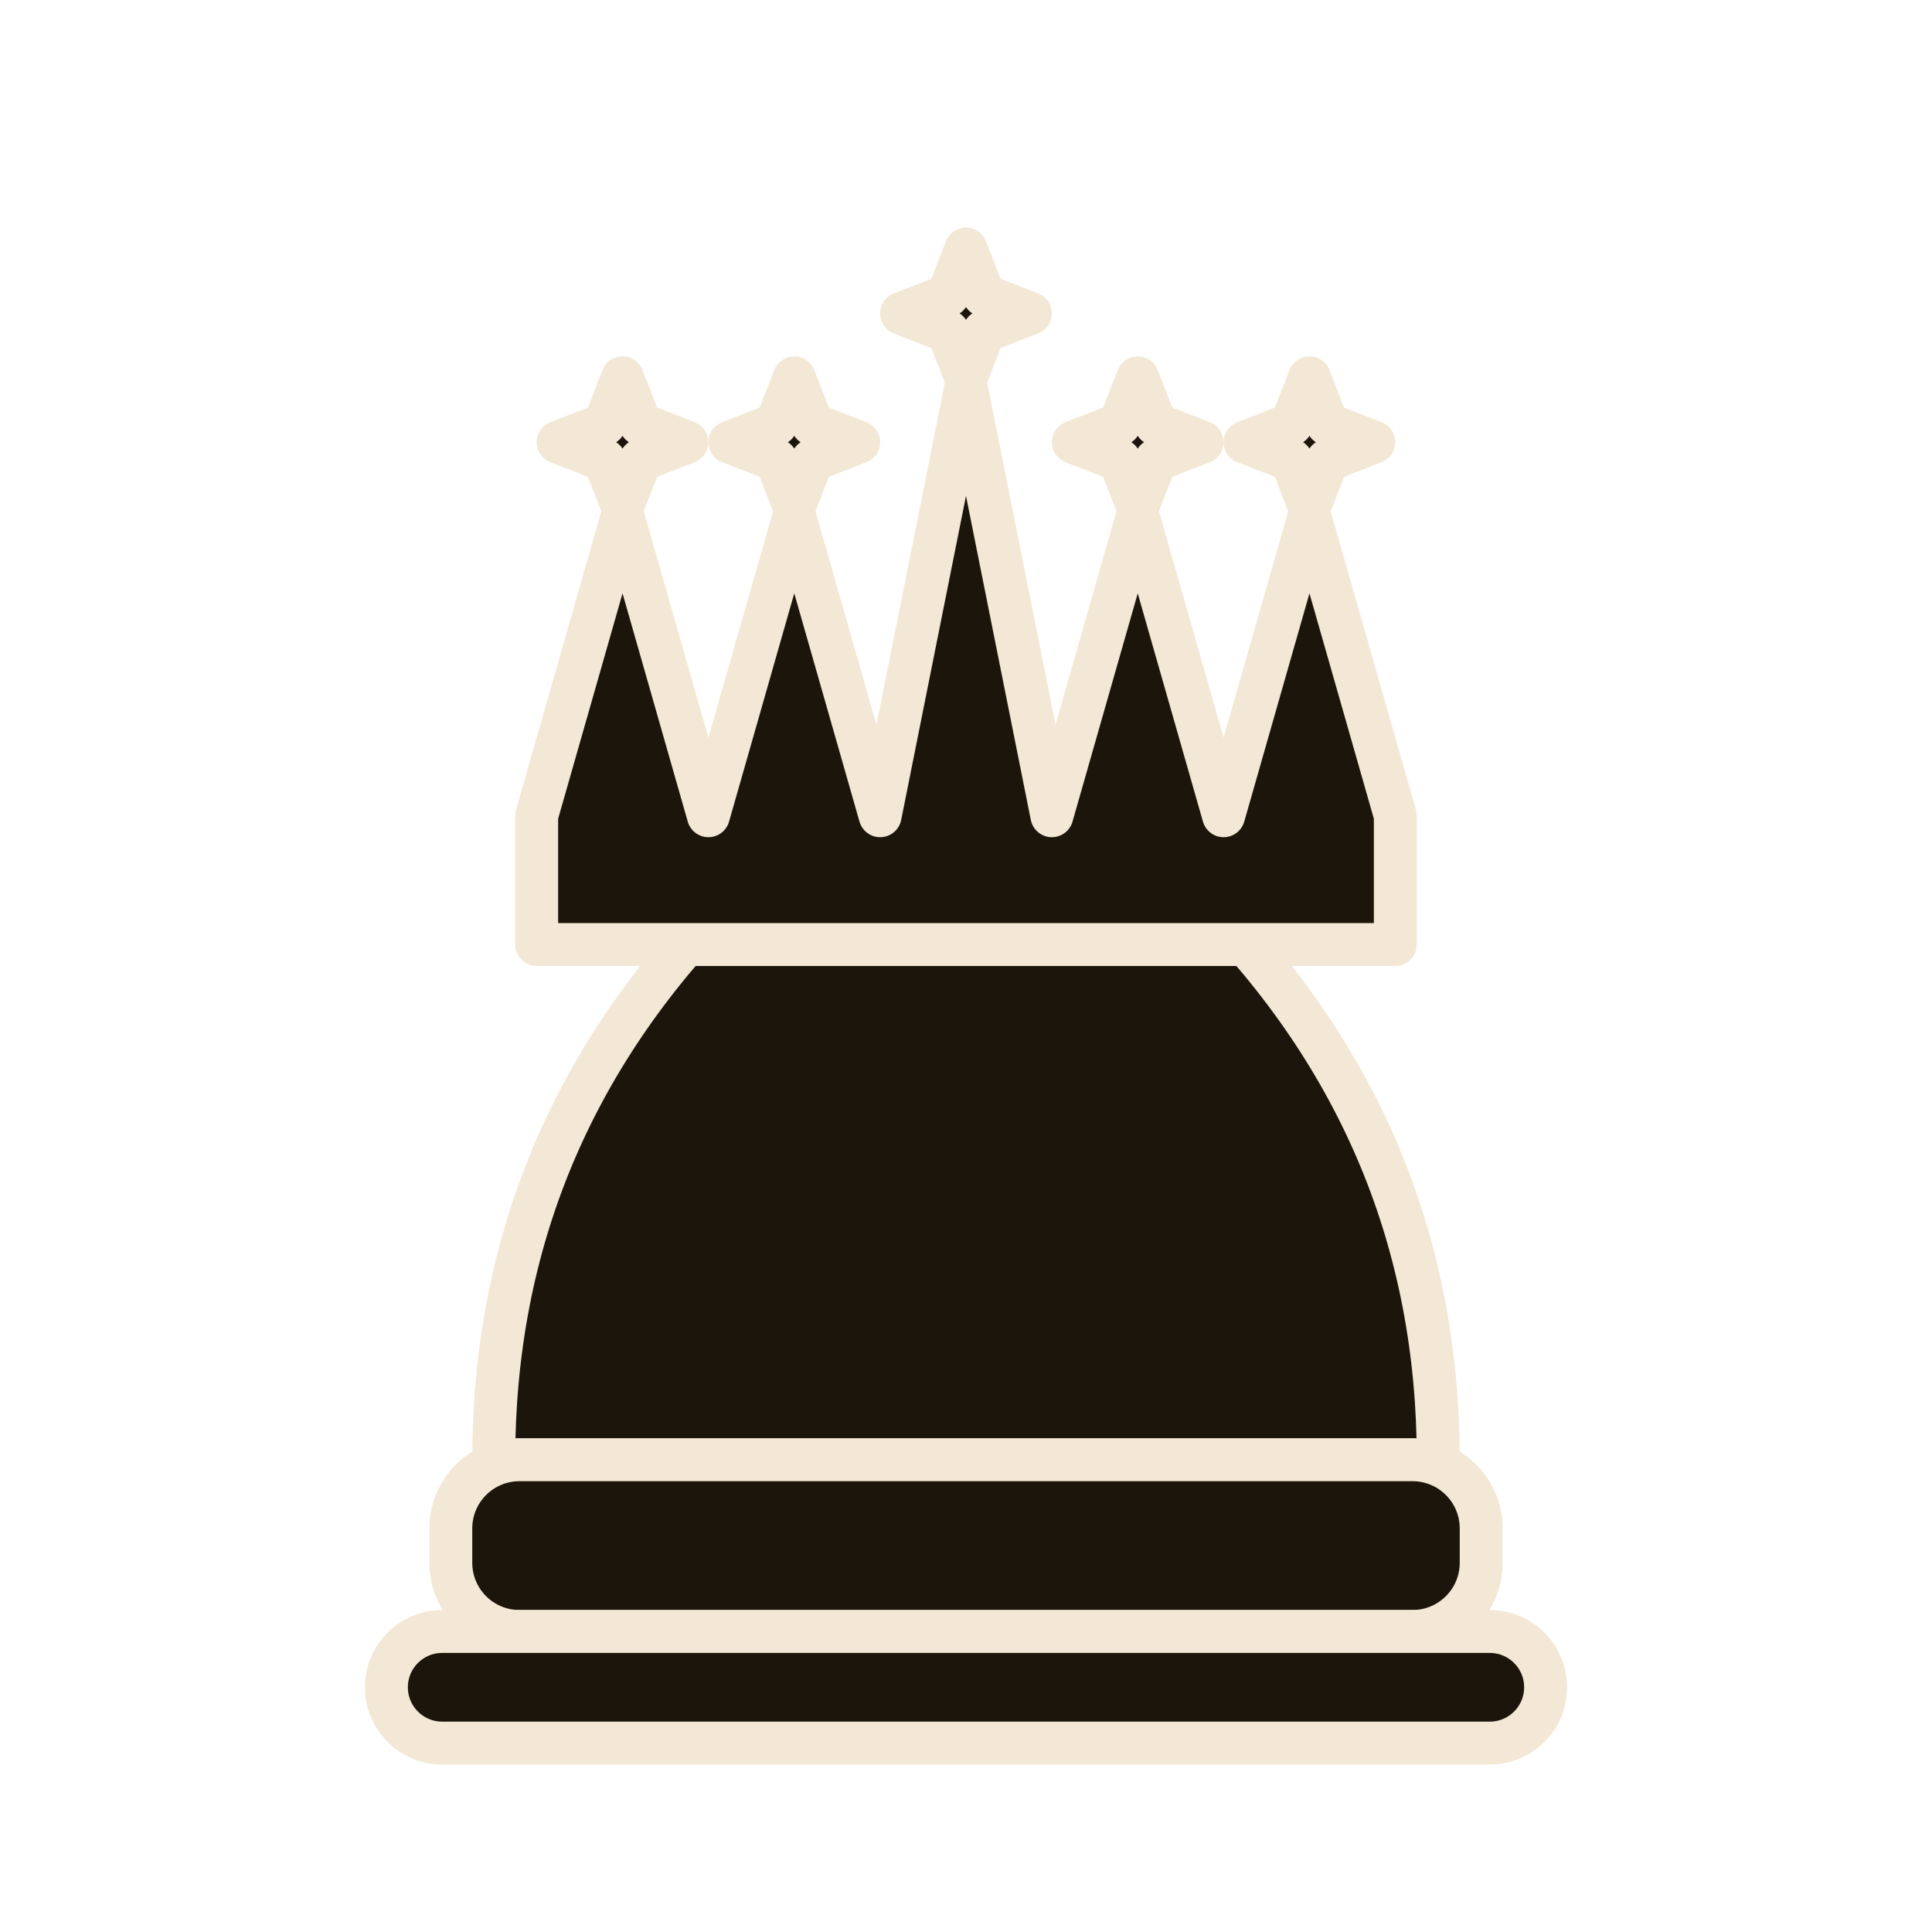
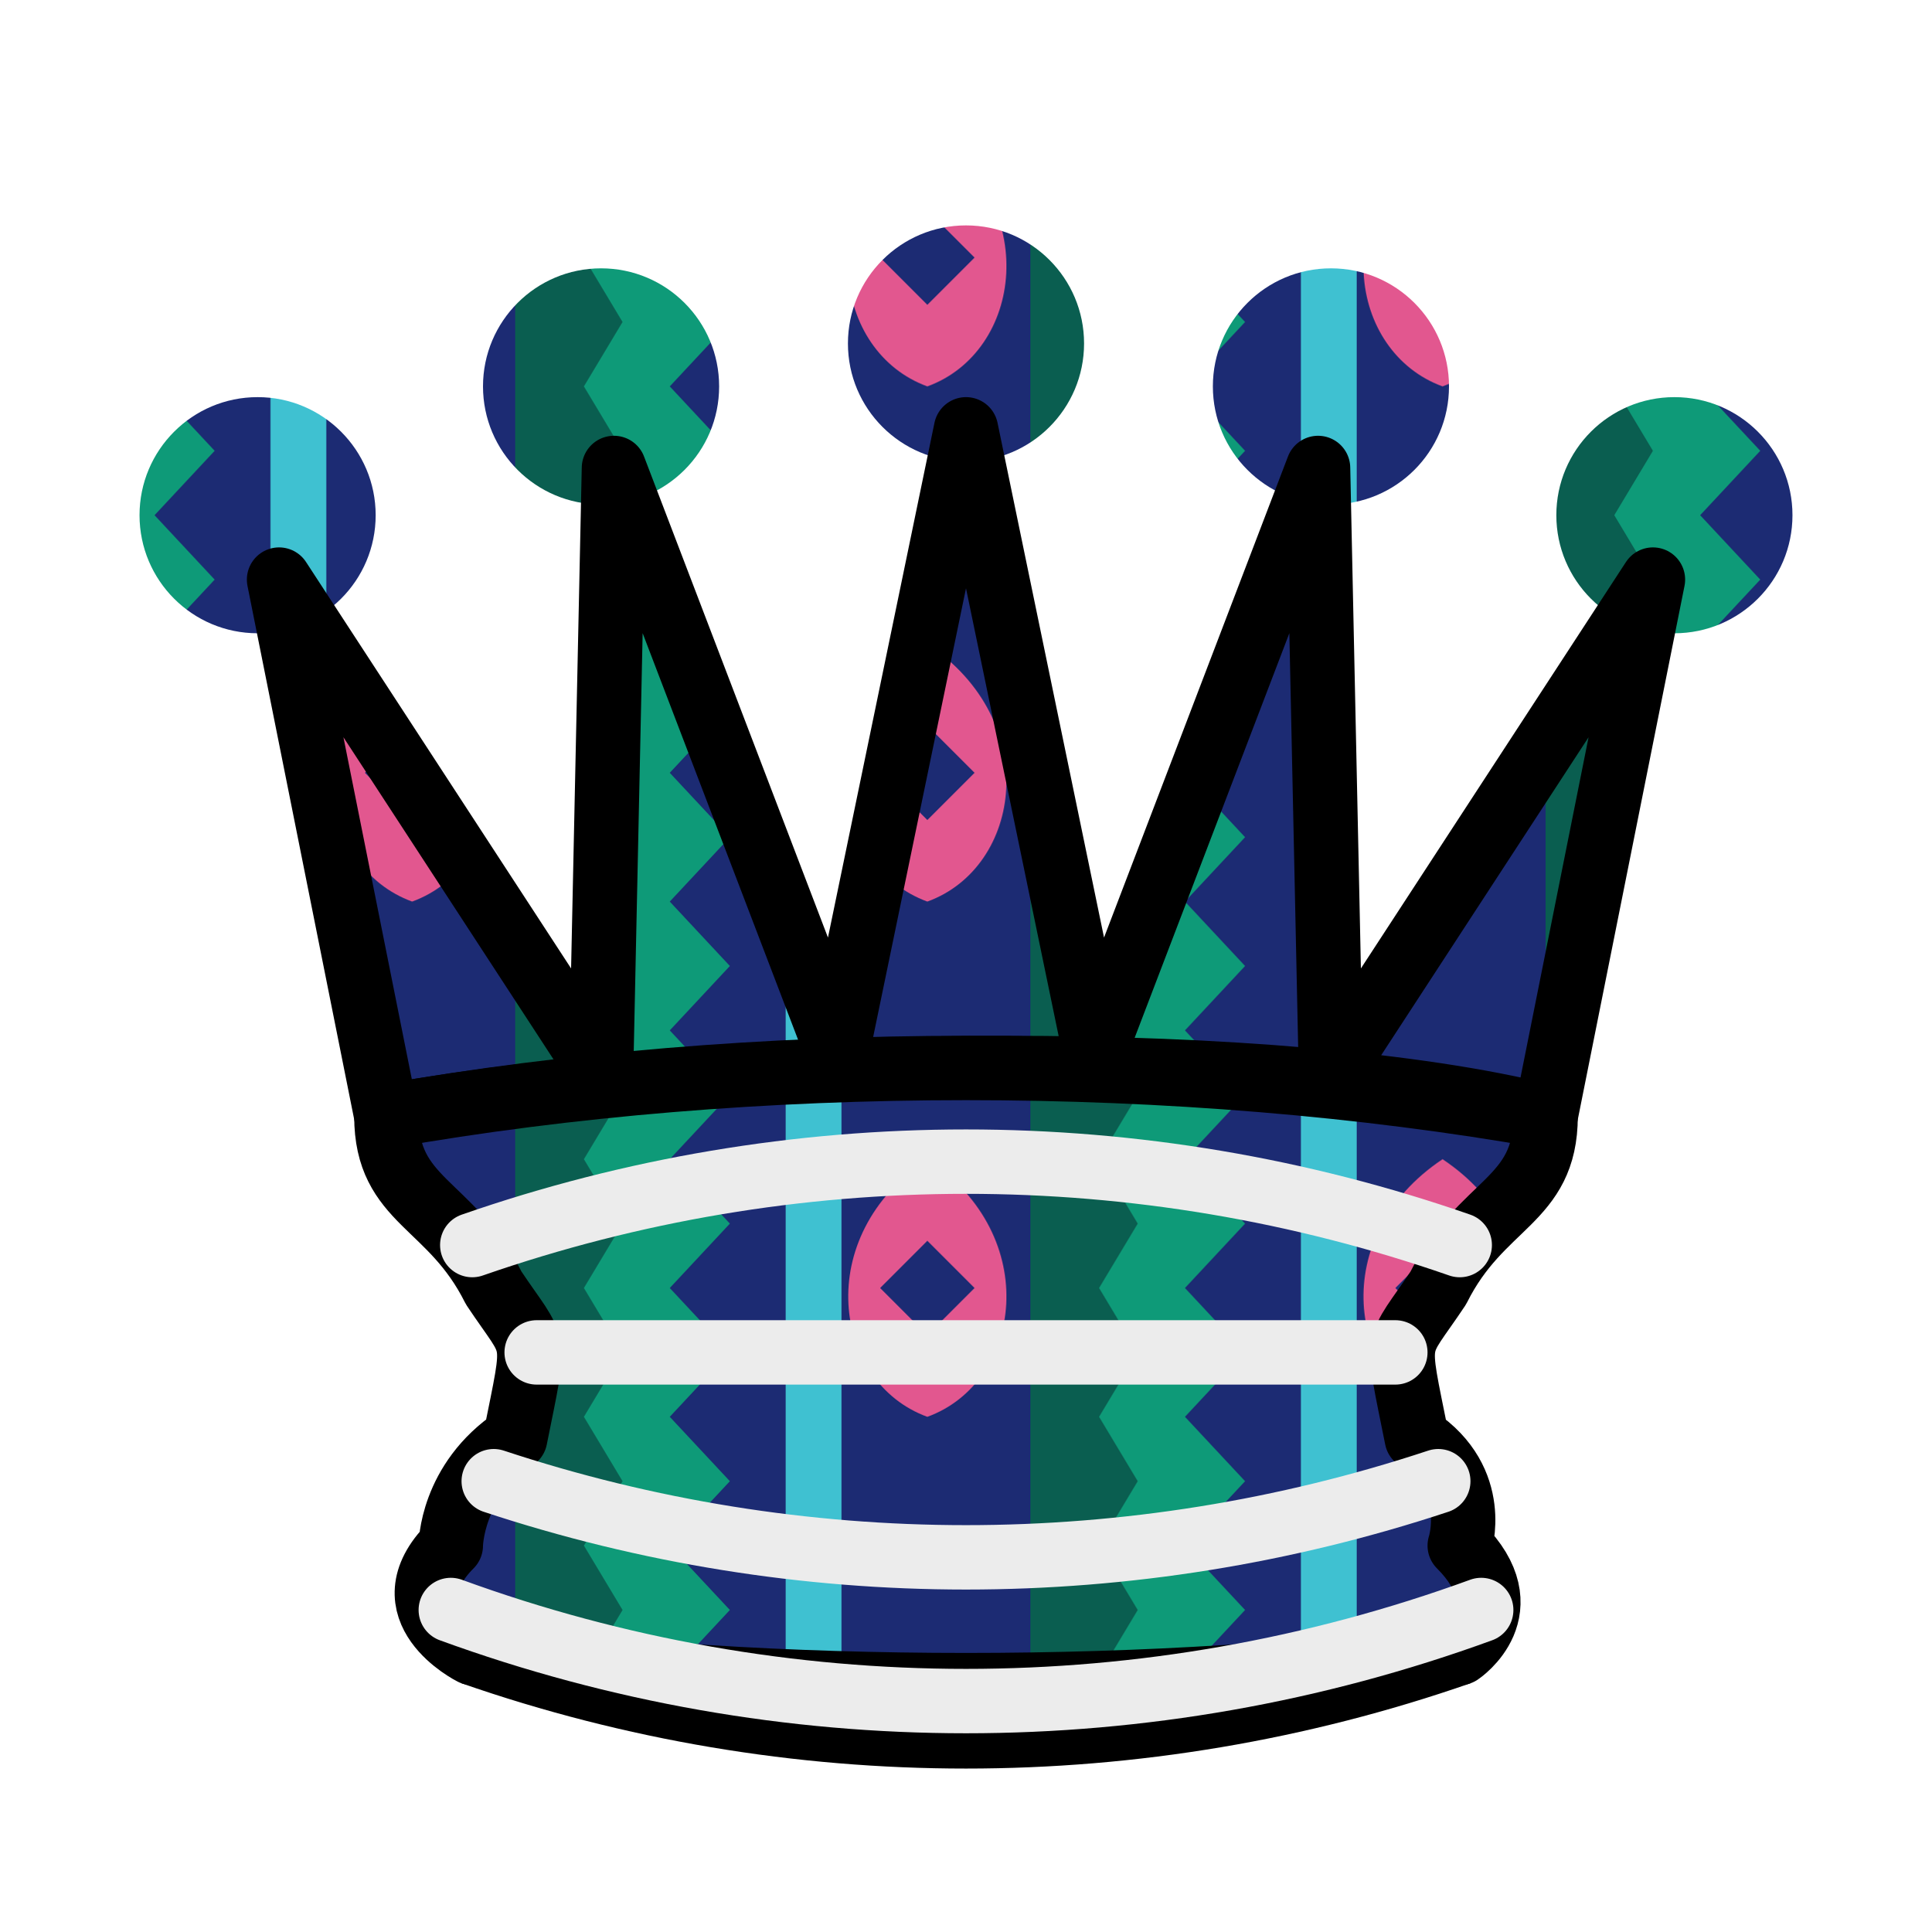
- <svg xmlns="http://www.w3.org/2000/svg" width="45" height="45" viewBox="0 0 45 45">
-   <g fill="#1c150c" stroke="#f2e8d5" stroke-width="1" stroke-linejoin="round">
-     <style>.piece-band{fill:#c9a668;stroke:none}.piece-line{stroke:#f2e8d5;stroke-width:1.1}.piece-eye{fill:#f2e8d5;stroke:none}</style>
-     <path d="M 11.50 34     Q 11.50 26.46 16.90 21     L 28.10 21     Q 33.50 26.46 33.50 34 Z" />
-     <rect x="10.50" y="34" width="24.00" height="4" rx="1.6" />
-     <rect x="9.00" y="38" width="27.00" height="2.6" rx="1.3" />
-     <path d="M 12.50 22 L 12.50 19 L 12.50 19 L 14.50 12 L 16.50 19 L 16.50 19 L 18.50 12 L 20.50 19 L 20.50 19 L 22.50 9 L 24.50 19 L 24.50 19 L 26.50 12 L 28.50 19 L 28.50 19 L 30.50 12 L 32.50 19 L 32.50 19 L 32.50 22 Z" />
-     <path d="M 14.50,8.80 L 14.92,9.88 L 16.00,10.30 L 14.92,10.72 L 14.50,11.80 L 14.08,10.72 L 13.00,10.30 L 14.08,9.88 Z" />
-     <path d="M 18.50,8.80 L 18.92,9.88 L 20.00,10.30 L 18.92,10.72 L 18.50,11.80 L 18.08,10.72 L 17.00,10.30 L 18.08,9.88 Z" />
-     <path d="M 22.50,5.80 L 22.92,6.88 L 24.00,7.30 L 22.92,7.72 L 22.50,8.80 L 22.08,7.72 L 21.00,7.30 L 22.08,6.88 Z" />
-     <path d="M 26.50,8.80 L 26.92,9.88 L 28.00,10.30 L 26.92,10.72 L 26.50,11.80 L 26.08,10.72 L 25.00,10.30 L 26.08,9.88 Z" />
-     <path d="M 30.50,8.80 L 30.92,9.88 L 32.00,10.30 L 30.92,10.72 L 30.50,11.80 L 30.08,10.72 L 29.00,10.30 L 30.08,9.88 Z" />
+ <svg xmlns="http://www.w3.org/2000/svg" width="45" height="45">
+   <defs>
+     <pattern id="atlas" width="12" height="12" patternUnits="userSpaceOnUse">
+       <rect width="12" height="12" fill="#1c2b73" />
+       <path d="M0 0H3.6L5 1.5L3.6 3L5 4.5L3.6 6L5 7.5L3.6 9L5 10.5L3.6 12H0Z" fill="#0e9a78" />
+       <path d="M0 0H1.6L2.5 1.5L1.6 3L2.5 4.5L1.6 6L2.5 7.5L1.6 9L2.5 10.5L1.6 12H0Z" fill="#0a5e50" />
+       <rect x="6.3" width="1.3" height="12" fill="#3fc1d1" />
+       <path d="M9.6 3C12.3 4.8 11.8 8.2 9.6 9C7.4 8.2 6.9 4.8 9.6 3Z" fill="#e2578f" />
+       <path d="M9.6 4.9L10.7 6L9.6 7.1L8.5 6Z" fill="#1c2b73" />
+     </pattern>
+   </defs>
+   <g fill="url(#atlas)" fill-rule="evenodd" stroke="#000" stroke-width="1.5" stroke-linecap="round" stroke-linejoin="round">
+     <g stroke="none">
+       <circle cx="6" cy="12" r="2.75" />
+       <circle cx="14" cy="9" r="2.75" />
+       <circle cx="22.5" cy="8" r="2.75" />
+       <circle cx="31" cy="9" r="2.75" />
+       <circle cx="39" cy="12" r="2.75" />
+     </g>
+     <path d="M9 26c8.5-1.5 21-1.5 27 0l2.5-12.5L31 25l-.3-14.1-5.2 13.6-3-14.5-3 14.5-5.2-13.6L14 25 6.5 13.5 9 26z" stroke-linecap="butt" />
+     <path d="M9 26c0 2 1.5 2 2.5 4 1 1.5 1 1 .5 3.5-1.5 1-1.5 2.5-1.5 2.5-1.5 1.5.5 2.5.5 2.5 6.5 1 16.5 1 23 0 0 0 1.5-1 0-2.5 0 0 .5-1.5-1-2.5-.5-2.5-.5-2 .5-3.5 1-2 2.5-2 2.5-4-8.5-1.5-18.5-1.5-27 0z" stroke-linecap="butt" />
+     <path d="M11 38.5a35 35 1 0 0 23 0" fill="none" stroke-linecap="butt" />
+     <path d="M11 29a35 35 1 0 1 23 0m-21.5 2.5h20m-21 3a35 35 1 0 0 22 0m-23 3a35 35 1 0 0 24 0" fill="none" stroke="#ececec" />
  </g>
</svg>
